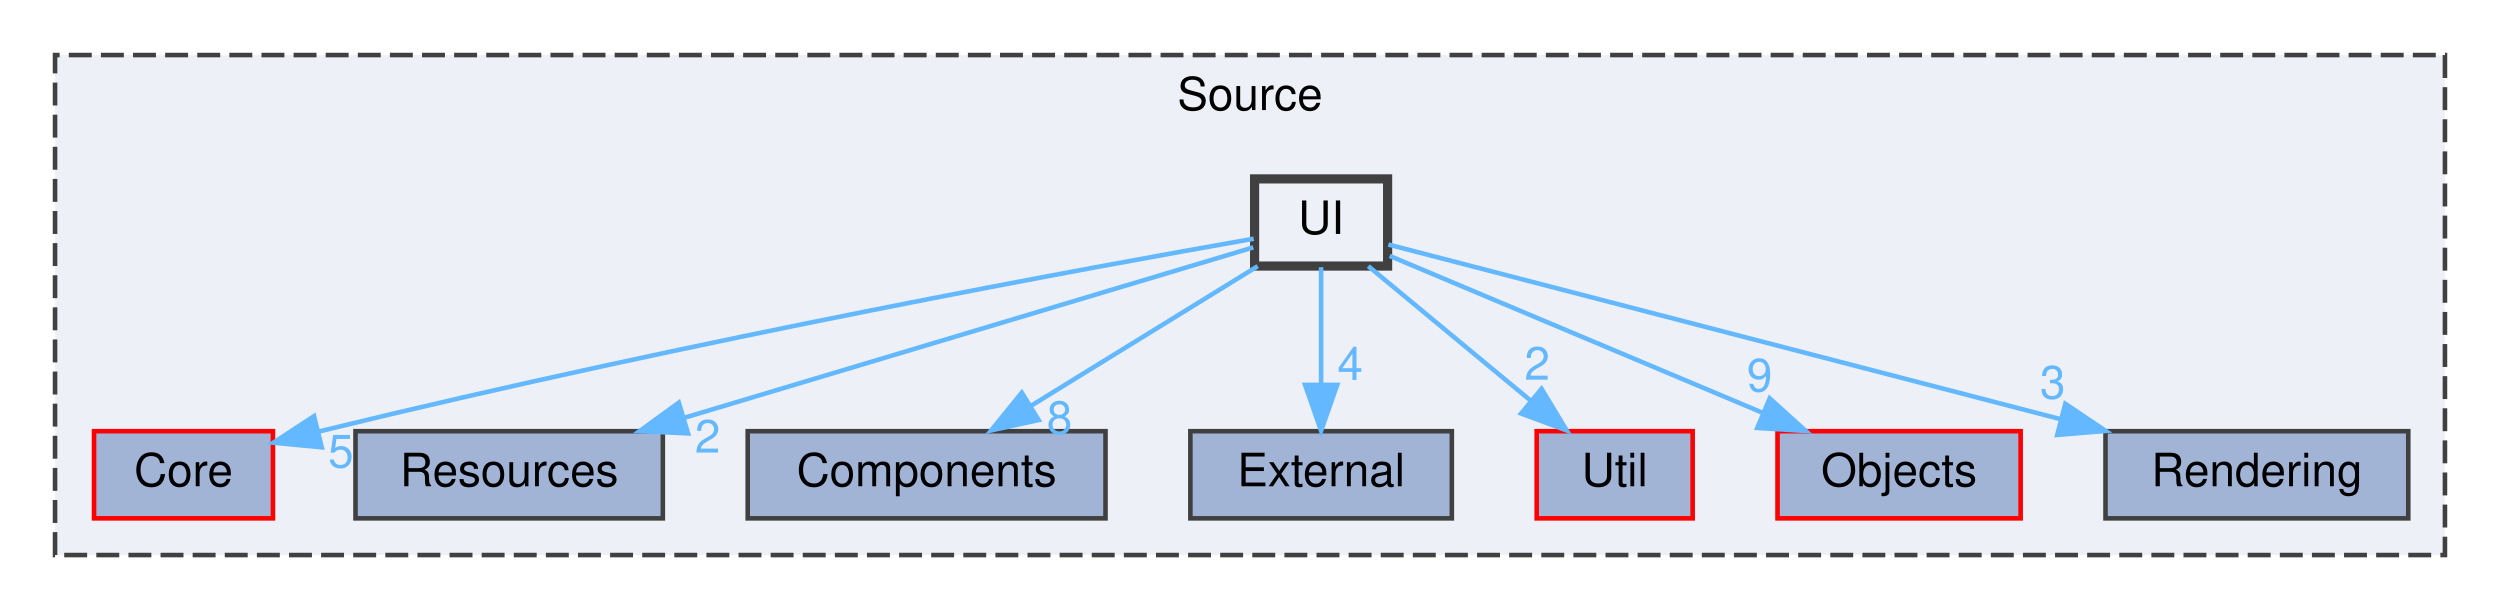
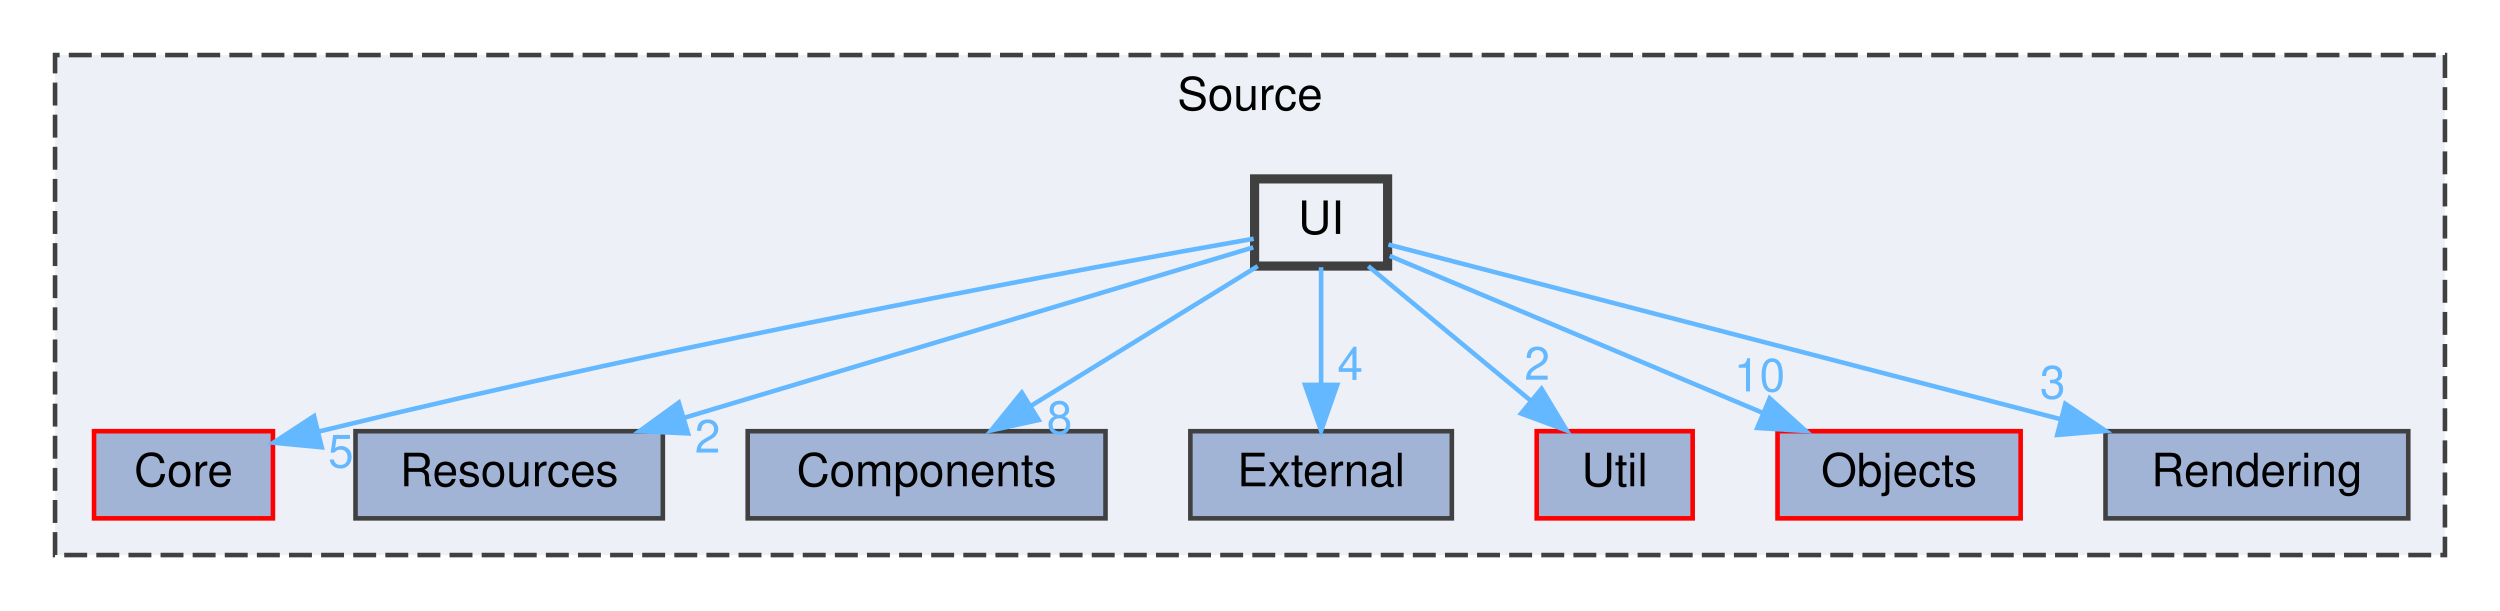
<svg xmlns="http://www.w3.org/2000/svg" xmlns:xlink="http://www.w3.org/1999/xlink" width="545pt" height="133pt" viewBox="0.00 0.00 545.00 133.00">
  <g id="graph0" class="graph" transform="scale(1 1) rotate(0) translate(4 129)">
    <g id="clust1" class="cluster">
      <g id="a_clust1">
        <a xlink:href="dir_74389ed8173ad57b461b9d623a1f3867.html" target="_top" xlink:title="Source">
          <polygon fill="#edf0f7" stroke="#404040" stroke-dasharray="5,2" points="8,-8 8,-117 529,-117 529,-8 8,-8" />
          <text text-anchor="middle" x="268.5" y="-105" font-family="Helvetica,sans-Serif" font-size="10.00">Source</text>
        </a>
      </g>
    </g>
    <g id="node1" class="node">
      <g id="a_node1">
        <a xlink:href="dir_1ad6433457b0067ef8f54a4fa85f5c9a.html" target="_top" xlink:title="Core">
          <polygon fill="#a2b4d6" stroke="red" points="55.5,-35 16.5,-35 16.5,-16 55.5,-16 55.5,-35" />
          <text text-anchor="middle" x="36" y="-23" font-family="Helvetica,sans-Serif" font-size="10.00">Core</text>
        </a>
      </g>
    </g>
    <g id="node2" class="node">
      <g id="a_node2">
        <a xlink:href="dir_33653ba12167a1fe8548138e0d08f67a.html" target="_top" xlink:title="Resources">
          <polygon fill="#a2b4d6" stroke="#404040" points="140.5,-35 73.5,-35 73.5,-16 140.5,-16 140.5,-35" />
          <text text-anchor="middle" x="107" y="-23" font-family="Helvetica,sans-Serif" font-size="10.00">Resources</text>
        </a>
      </g>
    </g>
    <g id="node3" class="node">
      <g id="a_node3">
        <a xlink:href="dir_5063f357ccae33c483b97cdd1e318acc.html" target="_top" xlink:title="Components">
          <polygon fill="#a2b4d6" stroke="#404040" points="237,-35 159,-35 159,-16 237,-16 237,-35" />
          <text text-anchor="middle" x="198" y="-23" font-family="Helvetica,sans-Serif" font-size="10.00">Components</text>
        </a>
      </g>
    </g>
    <g id="node4" class="node">
      <g id="a_node4">
        <a xlink:href="dir_7c0aa22dc34fe5ebab8f7beef50f1444.html" target="_top" xlink:title="External">
          <polygon fill="#a2b4d6" stroke="#404040" points="312.5,-35 255.5,-35 255.5,-16 312.5,-16 312.5,-35" />
          <text text-anchor="middle" x="284" y="-23" font-family="Helvetica,sans-Serif" font-size="10.00">External</text>
        </a>
      </g>
    </g>
    <g id="node5" class="node">
      <g id="a_node5">
        <a xlink:href="dir_7db6fad920da64edfd558eb6dbc0c610.html" target="_top" xlink:title="Util">
          <polygon fill="#a2b4d6" stroke="red" points="365,-35 331,-35 331,-16 365,-16 365,-35" />
          <text text-anchor="middle" x="348" y="-23" font-family="Helvetica,sans-Serif" font-size="10.00">Util</text>
        </a>
      </g>
    </g>
    <g id="node6" class="node">
      <g id="a_node6">
        <a xlink:href="dir_90027755b37a19e59f21b2a53bff1c05.html" target="_top" xlink:title="Objects">
          <polygon fill="#a2b4d6" stroke="red" points="436.5,-35 383.5,-35 383.5,-16 436.5,-16 436.5,-35" />
          <text text-anchor="middle" x="410" y="-23" font-family="Helvetica,sans-Serif" font-size="10.00">Objects</text>
        </a>
      </g>
    </g>
    <g id="node7" class="node">
      <g id="a_node7">
        <a xlink:href="dir_e350ea9347b5bfd16d4777c6b135cca8.html" target="_top" xlink:title="Rendering">
          <polygon fill="#a2b4d6" stroke="#404040" points="521,-35 455,-35 455,-16 521,-16 521,-35" />
          <text text-anchor="middle" x="488" y="-23" font-family="Helvetica,sans-Serif" font-size="10.00">Rendering</text>
        </a>
      </g>
    </g>
    <g id="node8" class="node">
      <g id="a_node8">
        <a xlink:href="dir_ad68fd99ee46e73a145661c4c85612bf.html" target="_top" xlink:title="UI">
          <polygon fill="#edf0f7" stroke="#404040" stroke-width="2" points="298.5,-90 269.5,-90 269.5,-71 298.5,-71 298.5,-90" />
          <text text-anchor="middle" x="284" y="-78" font-family="Helvetica,sans-Serif" font-size="10.00">UI</text>
        </a>
      </g>
    </g>
    <g id="edge1" class="edge">
      <g id="a_edge1">
        <a xlink:href="dir_000015_000002.html" target="_top">
          <path fill="none" stroke="#63b8ff" d="M269.3,-76.96C235.25,-70.98 148.24,-55.16 65.41,-34.91" />
          <polygon fill="#63b8ff" stroke="#63b8ff" points="66.14,-31.49 55.59,-32.49 64.46,-38.28 66.14,-31.49" />
        </a>
      </g>
      <g id="a_edge1-headlabel">
        <a xlink:href="dir_000015_000002.html" target="_top" xlink:title="5">
          <text text-anchor="middle" x="70.31" y="-27.09" font-family="Helvetica,sans-Serif" font-size="10.00" fill="#63b8ff">5</text>
        </a>
      </g>
    </g>
    <g id="edge2" class="edge">
      <g id="a_edge2">
        <a xlink:href="dir_000015_000011.html" target="_top">
          <path fill="none" stroke="#63b8ff" d="M269.21,-75.07C242.21,-66.99 184.14,-49.6 145.32,-37.97" />
          <polygon fill="#63b8ff" stroke="#63b8ff" points="145.99,-34.52 135.41,-35.01 143.98,-41.23 145.99,-34.52" />
        </a>
      </g>
      <g id="a_edge2-headlabel">
        <a xlink:href="dir_000015_000011.html" target="_top" xlink:title="2">
          <text text-anchor="middle" x="150.25" y="-30.33" font-family="Helvetica,sans-Serif" font-size="10.00" fill="#63b8ff">2</text>
        </a>
      </g>
    </g>
    <g id="edge3" class="edge">
      <g id="a_edge3">
        <a xlink:href="dir_000015_000001.html" target="_top">
          <path fill="none" stroke="#63b8ff" d="M270.18,-70.98C256.85,-62.77 236.42,-50.18 220.69,-40.49" />
          <polygon fill="#63b8ff" stroke="#63b8ff" points="222.42,-37.44 212.07,-35.17 218.75,-43.4 222.42,-37.44" />
        </a>
      </g>
      <g id="a_edge3-headlabel">
        <a xlink:href="dir_000015_000001.html" target="_top" xlink:title="8">
          <text text-anchor="middle" x="226.97" y="-34.41" font-family="Helvetica,sans-Serif" font-size="10.00" fill="#63b8ff">8</text>
        </a>
      </g>
    </g>
    <g id="edge4" class="edge">
      <g id="a_edge4">
        <a xlink:href="dir_000015_000004.html" target="_top">
          <path fill="none" stroke="#63b8ff" d="M284,-70.75C284,-63.8 284,-53.85 284,-45.13" />
          <polygon fill="#63b8ff" stroke="#63b8ff" points="287.5,-45.09 284,-35.09 280.5,-45.09 287.5,-45.09" />
        </a>
      </g>
      <g id="a_edge4-headlabel">
        <a xlink:href="dir_000015_000004.html" target="_top" xlink:title="4">
          <text text-anchor="middle" x="290.34" y="-46.18" font-family="Helvetica,sans-Serif" font-size="10.00" fill="#63b8ff">4</text>
        </a>
      </g>
    </g>
    <g id="edge5" class="edge">
      <g id="a_edge5">
        <a xlink:href="dir_000015_000016.html" target="_top">
          <path fill="none" stroke="#63b8ff" d="M294.28,-70.98C303.84,-63.07 318.28,-51.11 329.78,-41.58" />
          <polygon fill="#63b8ff" stroke="#63b8ff" points="332.06,-44.24 337.53,-35.17 327.6,-38.85 332.06,-44.24" />
        </a>
      </g>
      <g id="a_edge5-headlabel">
        <a xlink:href="dir_000015_000016.html" target="_top" xlink:title="2">
          <text text-anchor="middle" x="331.1" y="-46.22" font-family="Helvetica,sans-Serif" font-size="10.00" fill="#63b8ff">2</text>
        </a>
      </g>
    </g>
    <g id="edge6" class="edge">
      <g id="a_edge6">
        <a xlink:href="dir_000015_000008.html" target="_top">
          <path fill="none" stroke="#63b8ff" d="M298.95,-73.21C318.95,-64.8 354.86,-49.7 380.42,-38.94" />
          <polygon fill="#63b8ff" stroke="#63b8ff" points="381.8,-42.16 389.66,-35.05 379.09,-35.71 381.8,-42.16" />
        </a>
      </g>
      <g id="a_edge6-headlabel">
-         <a xlink:href="dir_000015_000008.html" target="_top" xlink:title="9">
-           <text text-anchor="middle" x="379.59" y="-43.67" font-family="Helvetica,sans-Serif" font-size="10.00" fill="#63b8ff">9</text>
+         <a xlink:href="dir_000015_000008.html" target="_top" xlink:title="10">
+           <text text-anchor="middle" x="379.59" y="-43.67" font-family="Helvetica,sans-Serif" font-size="10.00" fill="#63b8ff">10</text>
        </a>
      </g>
    </g>
    <g id="edge7" class="edge">
      <g id="a_edge7">
        <a xlink:href="dir_000015_000010.html" target="_top">
          <path fill="none" stroke="#63b8ff" d="M298.67,-75.69C328.97,-67.82 399.46,-49.5 445.36,-37.58" />
          <polygon fill="#63b8ff" stroke="#63b8ff" points="446.24,-40.97 455.04,-35.06 444.48,-34.19 446.24,-40.97" />
        </a>
      </g>
      <g id="a_edge7-headlabel">
        <a xlink:href="dir_000015_000010.html" target="_top" xlink:title="3">
          <text text-anchor="middle" x="443.48" y="-42.12" font-family="Helvetica,sans-Serif" font-size="10.00" fill="#63b8ff">3</text>
        </a>
      </g>
    </g>
  </g>
</svg>
